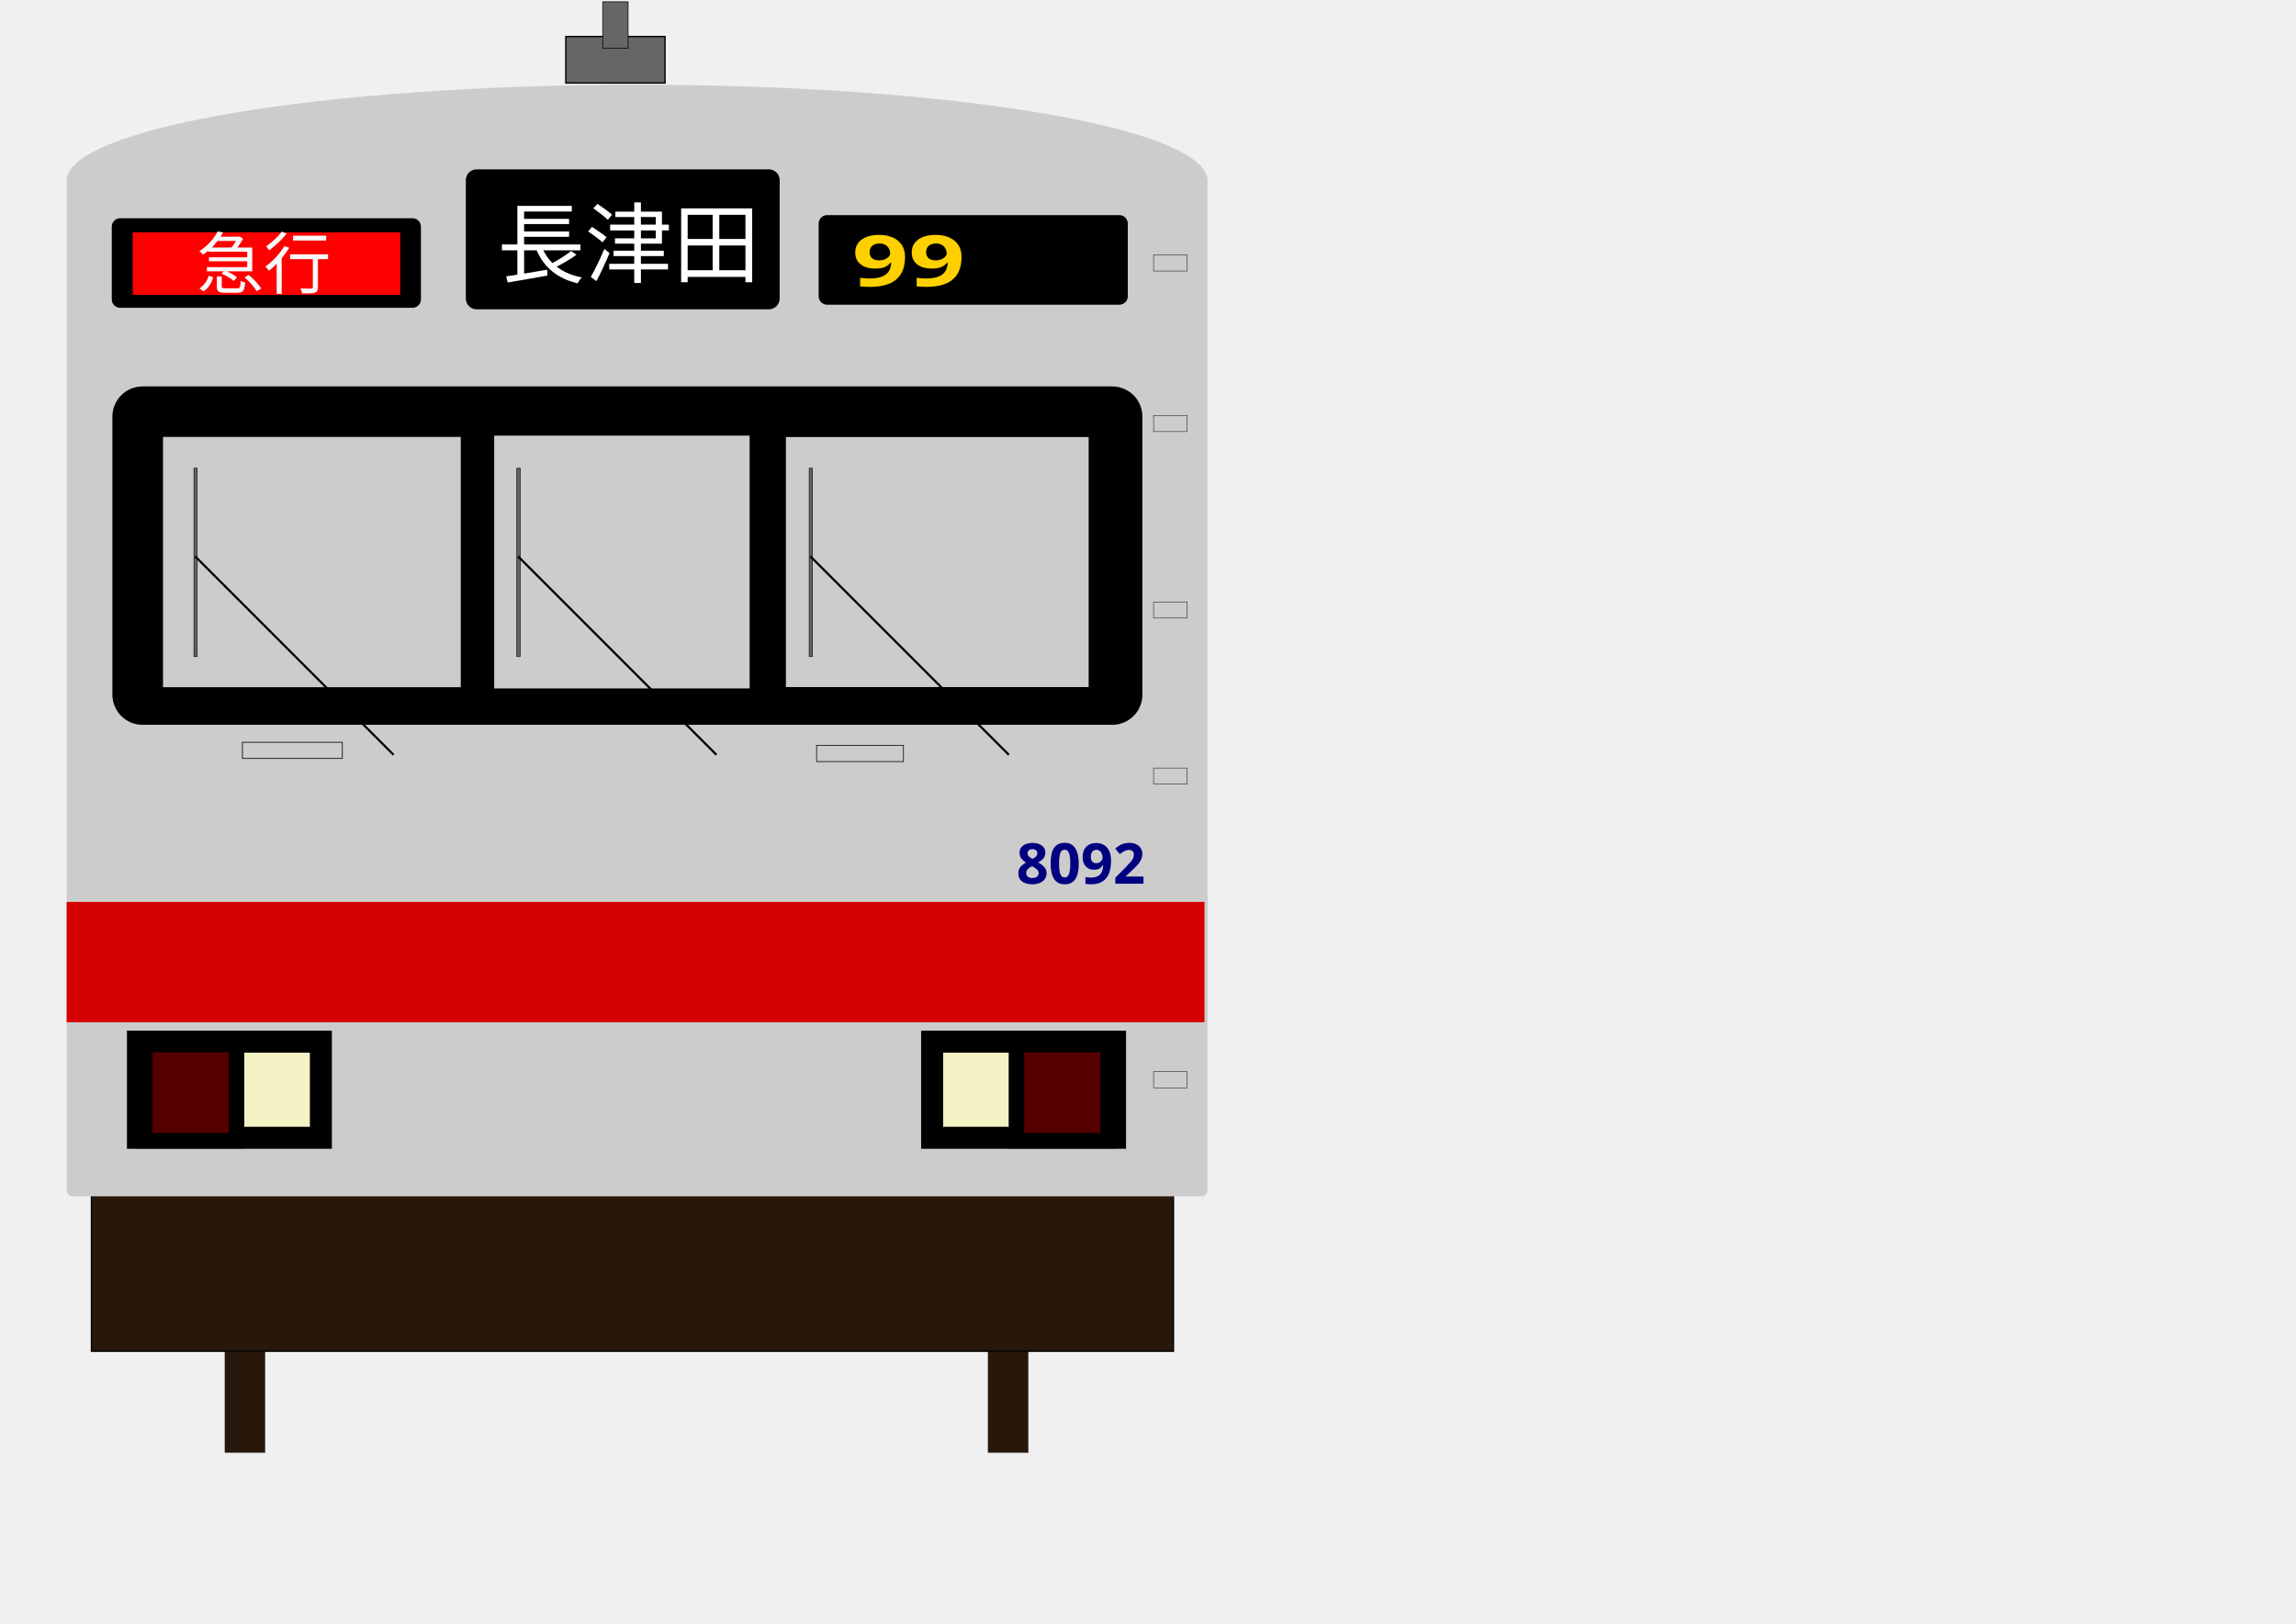
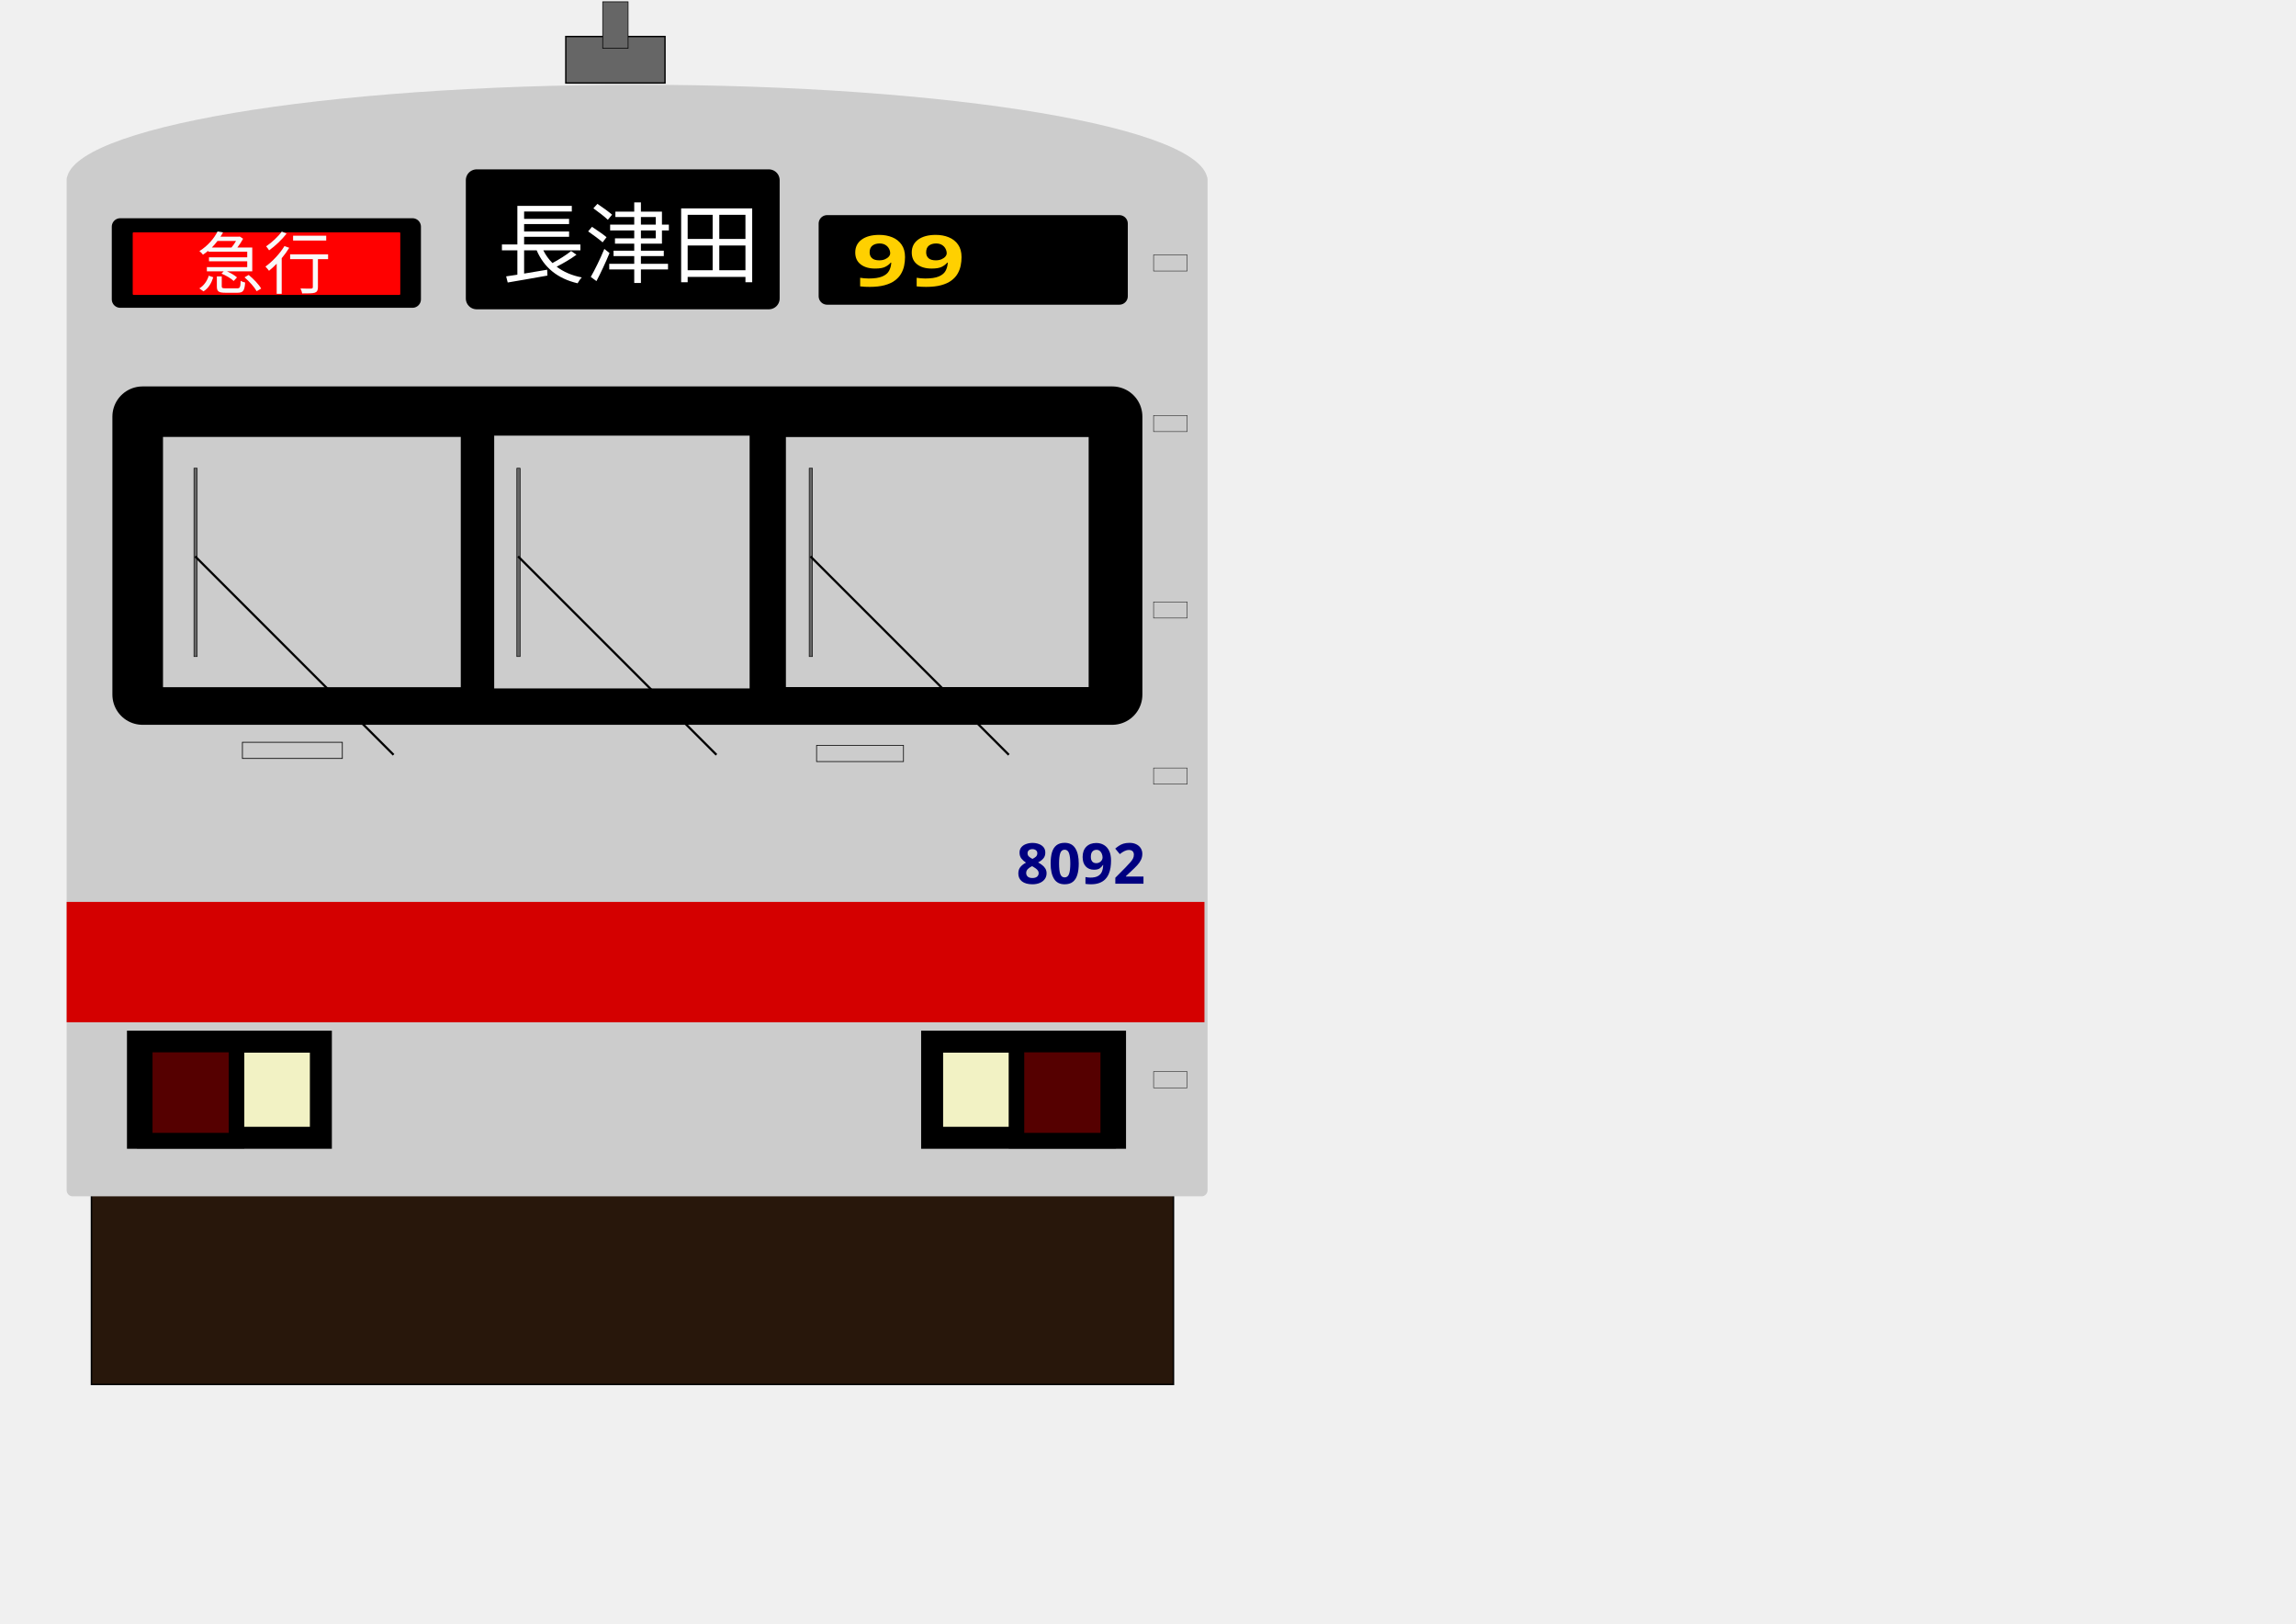
<svg xmlns="http://www.w3.org/2000/svg" width="1052.362" height="744.094" id="svg2" version="1.1">
  <defs id="defs4">
    <linearGradient id="linearGradient7821">
      <stop style="stop-color:#c53c00;stop-opacity:1;" offset="0" id="stop7823" />
      <stop style="stop-color:#b5c500;stop-opacity:0.991;" offset="1" id="stop7825" />
    </linearGradient>
    <linearGradient id="linearGradient3838">
      <stop style="stop-color:#ff0f00;stop-opacity:0.247;" offset="0" id="stop3850" />
      <stop style="stop-color:#ff6600;stop-opacity:0;" offset="1" id="stop3842" />
    </linearGradient>
  </defs>
  <g id="layer1" transform="translate(0,-308.2683)">
-     <rect style="fill:#28170b;fill-opacity:1;stroke:#000000;stroke-width:0.119;stroke-linejoin:miter;stroke-miterlimit:4;stroke-opacity:1;stroke-dasharray:none" id="rect3818" width="18.359" height="82.418" x="452.898" y="891.495" />
-     <rect y="891.495" x="103.1" height="82.418" width="18.359" id="rect3816" style="fill:#28170b;fill-opacity:1;stroke:#000000;stroke-width:0.119;stroke-linejoin:miter;stroke-miterlimit:4;stroke-opacity:1;stroke-dasharray:none" />
    <text id="text7561" y="569.56" x="901.753" style="font-size:14.219px;font-style:normal;font-variant:normal;font-weight:normal;font-stretch:normal;text-align:start;line-height:125%;letter-spacing:0px;word-spacing:0px;writing-mode:lr-tb;text-anchor:start;fill:#000000;fill-opacity:1;stroke:none;font-family:Sans;-inkscape-font-specification:Sans" xml:space="preserve">
      <tspan y="569.56" x="901.753" style="font-size:9.953px;font-style:normal;font-variant:normal;font-weight:normal;font-stretch:normal;text-align:start;line-height:125%;writing-mode:lr-tb;text-anchor:start;fill:#f9f9f9;font-family:Sans;-inkscape-font-specification:Sans" id="tspan7563" />
    </text>
-     <rect style="fill:#28170b;fill-opacity:1;stroke:#000000;stroke-width:0.619;stroke-linejoin:miter;stroke-miterlimit:4;stroke-opacity:1;stroke-dasharray:none" id="rect5054" width="495.93" height="82.418" x="41.918" y="845.082" />
+     <rect style="fill:#28170b;fill-opacity:1;stroke:#000000;stroke-width:0.673;stroke-linejoin:miter;stroke-miterlimit:4;stroke-opacity:1;stroke-dasharray:none" id="rect5054" width="495.93" height="97.626" x="41.918" y="845.082" />
    <path id="path4198" style="fill:#cccccc;fill-opacity:1" d="m 553.478,391.159 c 0,24.329 -117.062,44.051 -261.464,44.051 -144.403,0 -261.464,-19.722 -261.464,-44.051 0,-24.329 117.062,-44.051 261.464,-44.051 144.403,0 261.464,19.722 261.464,44.051 z m -520.13,-3.57 517.332,0 c 1.55,0 2.798,1.248 2.798,2.798 l 0,463.334 c 0,1.55 -1.248,2.798 -2.798,2.798 l -517.332,0 c -1.55,0 -2.798,-1.248 -2.798,-2.798 l 0,-463.334 c 0,-1.55 1.248,-2.798 2.798,-2.798 z" />
    <rect style="fill:#d40000;fill-opacity:1;stroke:none" id="rect5019" width="521.508" height="55.141" x="30.55" y="721.592" />
    <rect style="fill:#000000;fill-opacity:1;stroke:#000000;stroke-width:7.758;stroke-linejoin:round;stroke-miterlimit:4;stroke-opacity:1;stroke-dasharray:none" id="rect4239" width="133.941" height="33.289" x="55.114" y="412.153" />
    <rect y="390.838" x="218.46" height="54.22" width="133.941" id="rect5009" style="fill:#000000;fill-opacity:1;stroke:#000000;stroke-width:9.901;stroke-linejoin:round;stroke-miterlimit:4;stroke-opacity:1;stroke-dasharray:none" />
    <rect y="410.732" x="379.103" height="33.289" width="133.941" id="rect5011" style="fill:#000000;fill-opacity:1;stroke:#000000;stroke-width:7.758;stroke-linejoin:round;stroke-miterlimit:4;stroke-opacity:1;stroke-dasharray:none" />
    <rect style="fill:#000000;fill-opacity:1;stroke:#000000;stroke-width:27.648;stroke-linejoin:round;stroke-miterlimit:4;stroke-opacity:1;stroke-dasharray:none" id="rect5013" width="444.445" height="127.417" x="65.339" y="499.182" />
    <rect style="fill:#f2f2c4;fill-opacity:1;stroke:#000000;stroke-width:10.075;stroke-linejoin:miter;stroke-miterlimit:4;stroke-opacity:1;stroke-dasharray:none" id="rect5015" width="83.839" height="44.051" x="63.233" y="785.63" />
    <rect y="786.943" x="66.338" height="44.051" width="42.073" id="rect5017" style="fill:#550000;fill-opacity:1;stroke:#000000;stroke-width:7.137;stroke-linejoin:miter;stroke-miterlimit:4;stroke-opacity:1;stroke-dasharray:none" />
    <text xml:space="preserve" style="font-size:114.833px;font-style:normal;font-weight:normal;line-height:125%;letter-spacing:0px;word-spacing:0px;fill:#000000;fill-opacity:1;stroke:none;font-family:Sans" x="465.836" y="713.24" id="text3936">
      <tspan id="tspan3938" x="465.836" y="713.24" style="font-size:25.837px;font-weight:bold;fill:#000080;-inkscape-font-specification:Sans Bold">8092</tspan>
    </text>
    <rect y="500.255" x="66.482" height="131.162" width="153.093" id="rect5035" style="fill:#cccccc;fill-opacity:1;stroke:#000000;stroke-width:16.464;stroke-linejoin:round;stroke-miterlimit:4;stroke-opacity:1;stroke-dasharray:none" />
    <rect style="fill:#cccccc;fill-opacity:1;stroke:#000000;stroke-width:15.321;stroke-linejoin:round;stroke-miterlimit:4;stroke-opacity:1;stroke-dasharray:none" id="rect5037" width="132.577" height="131.162" x="218.854" y="500.255" />
    <rect y="500.255" x="351.924" height="131.162" width="155.35" id="rect5039" style="fill:#cccccc;fill-opacity:1;stroke:#000000;stroke-width:16.585;stroke-linejoin:round;stroke-miterlimit:4;stroke-opacity:1;stroke-dasharray:none" />
    <rect style="fill:none;stroke:#000000;stroke-width:0.348;stroke-linejoin:miter;stroke-miterlimit:4;stroke-opacity:1;stroke-dasharray:none" id="rect5043" width="45.799" height="7.414" x="111.109" y="648.432" />
    <rect y="649.853" x="374.277" height="7.414" width="39.832" id="rect5045" style="fill:none;stroke:#000000;stroke-width:0.325;stroke-linejoin:miter;stroke-miterlimit:4;stroke-opacity:1;stroke-dasharray:none" />
    <rect style="fill:#666666;fill-opacity:1;stroke:#000000;stroke-width:0.619;stroke-linejoin:miter;stroke-miterlimit:4;stroke-opacity:1;stroke-dasharray:none" id="rect5056" width="45.472" height="21.315" x="259.331" y="324.995" />
    <rect y="309.087" x="276.248" height="21.315" width="11.638" id="rect5058" style="fill:#666666;fill-opacity:1;stroke:#000000;stroke-width:0.313;stroke-linejoin:miter;stroke-miterlimit:4;stroke-opacity:1;stroke-dasharray:none" />
    <rect style="fill:#ff0000;fill-opacity:1;stroke-width:3;stroke-miterlimit:4;stroke-dasharray:none;stroke:#000000;stroke-opacity:1" id="kind_bg" width="125.641" height="31.677" x="59.328" y="413.236" ry="1.92" />
    <text xml:space="preserve" style="font-size:40.191px;font-style:normal;font-variant:normal;font-weight:normal;font-stretch:normal;text-align:start;line-height:125%;letter-spacing:0px;word-spacing:0px;writing-mode:lr-tb;text-anchor:start;fill:#000000;fill-opacity:1;stroke:none;font-family:Sans;-inkscape-font-specification:Sans" x="227.928" y="434.762" id="dest_string">
      <tspan id="tspan3968" style="fill:#ffffff" x="227.928" y="434.762">長津田</tspan>
    </text>
    <text xml:space="preserve" style="font-size:44.096px;font-style:normal;font-variant:normal;font-weight:normal;font-stretch:normal;text-align:start;line-height:125%;letter-spacing:0px;word-spacing:0px;writing-mode:lr-tb;text-anchor:start;fill:#000000;fill-opacity:1;stroke:none;font-family:Sans;-inkscape-font-specification:Sans" x="90.032" y="440.363" id="kind_string">
      <tspan id="tspan3958" style="font-size:30.867px;font-style:normal;font-variant:normal;font-weight:normal;font-stretch:normal;text-align:start;line-height:125%;writing-mode:lr-tb;text-anchor:start;fill:#f9f9f9;font-family:Sans;-inkscape-font-specification:Sans" x="90.032" y="440.363">急行</tspan>
    </text>
    <text id="train_number" y="518.301" x="331.093" style="font-size:170.631px;font-style:normal;font-weight:normal;line-height:125%;letter-spacing:0px;word-spacing:0px;fill:#ffd000;fill-opacity:1;stroke:none;font-family:Sans" xml:space="preserve" transform="scale(1.17955,0.8477813)">
      <tspan style="font-size:38.392px;font-weight:bold;fill:#ffd000;-inkscape-font-specification:Sans Bold;fill-opacity:1" y="518.301" x="331.093" id="tspan3972">99</tspan>
    </text>
    <rect style="fill:#666666;fill-opacity:1;stroke:#000000;stroke-width:0.279;stroke-linejoin:miter;stroke-miterlimit:4;stroke-opacity:1;stroke-dasharray:none" id="wiper" width="1.488" height="86.289" x="370.895" y="-609.144" transform="scale(1,-1)" />
    <rect y="425.056" x="528.74" height="7.414" width="15.369" id="rect5066" style="fill:none;stroke:#000000;stroke-width:0.202;stroke-linejoin:miter;stroke-miterlimit:4;stroke-opacity:1;stroke-dasharray:none" />
    <rect style="fill:none;stroke:#000000;stroke-width:0.202;stroke-linejoin:miter;stroke-miterlimit:4;stroke-opacity:1;stroke-dasharray:none" id="rect5068" width="15.369" height="7.414" x="528.74" y="498.652" />
    <rect style="fill:none;stroke:#000000;stroke-width:0.202;stroke-linejoin:miter;stroke-miterlimit:4;stroke-opacity:1;stroke-dasharray:none" id="rect5070" width="15.369" height="7.414" x="528.74" y="584.091" />
    <rect y="660.224" x="528.74" height="7.414" width="15.369" id="rect5072" style="fill:none;stroke:#000000;stroke-width:0.202;stroke-linejoin:miter;stroke-miterlimit:4;stroke-opacity:1;stroke-dasharray:none" />
    <rect style="fill:none;stroke:#000000;stroke-width:0.202;stroke-linejoin:miter;stroke-miterlimit:4;stroke-opacity:1;stroke-dasharray:none" id="rect5074" width="15.369" height="7.414" x="528.74" y="799.349" />
    <path style="fill:none;stroke:#000000;stroke-width:1px;stroke-linecap:butt;stroke-linejoin:miter;stroke-opacity:1" d="M 462.389,654.175 371.457,563.243" id="wiper_rotate" />
    <rect transform="scale(1,-1)" y="-609.144" x="88.895" height="86.289" width="1.488" id="rect3030" style="fill:#666666;fill-opacity:1;stroke:#000000;stroke-width:0.279;stroke-linejoin:miter;stroke-miterlimit:4;stroke-opacity:1;stroke-dasharray:none" />
    <path id="path3032" d="M 180.389,654.175 89.457,563.243" style="fill:none;stroke:#000000;stroke-width:1px;stroke-linecap:butt;stroke-linejoin:miter;stroke-opacity:1" />
    <rect y="785.63" x="-511.072" height="44.051" width="83.839" id="rect3034" style="fill:#f2f2c4;fill-opacity:1;stroke:#000000;stroke-width:10.075;stroke-linejoin:miter;stroke-miterlimit:4;stroke-opacity:1;stroke-dasharray:none" transform="scale(-1,1)" />
    <rect style="fill:#550000;fill-opacity:1;stroke:#000000;stroke-width:7.137;stroke-linejoin:miter;stroke-miterlimit:4;stroke-opacity:1;stroke-dasharray:none" id="rect3036" width="42.073" height="44.051" x="-507.967" y="786.943" transform="scale(-1,1)" />
    <rect style="fill:#666666;fill-opacity:1;stroke:#000000;stroke-width:0.279;stroke-linejoin:miter;stroke-miterlimit:4;stroke-opacity:1;stroke-dasharray:none" id="rect3812" width="1.488" height="86.289" x="236.895" y="-609.144" transform="scale(1,-1)" />
    <path style="fill:none;stroke:#000000;stroke-width:1px;stroke-linecap:butt;stroke-linejoin:miter;stroke-opacity:1" d="M 328.389,654.175 237.457,563.243" id="path3814" />
  </g>
</svg>
